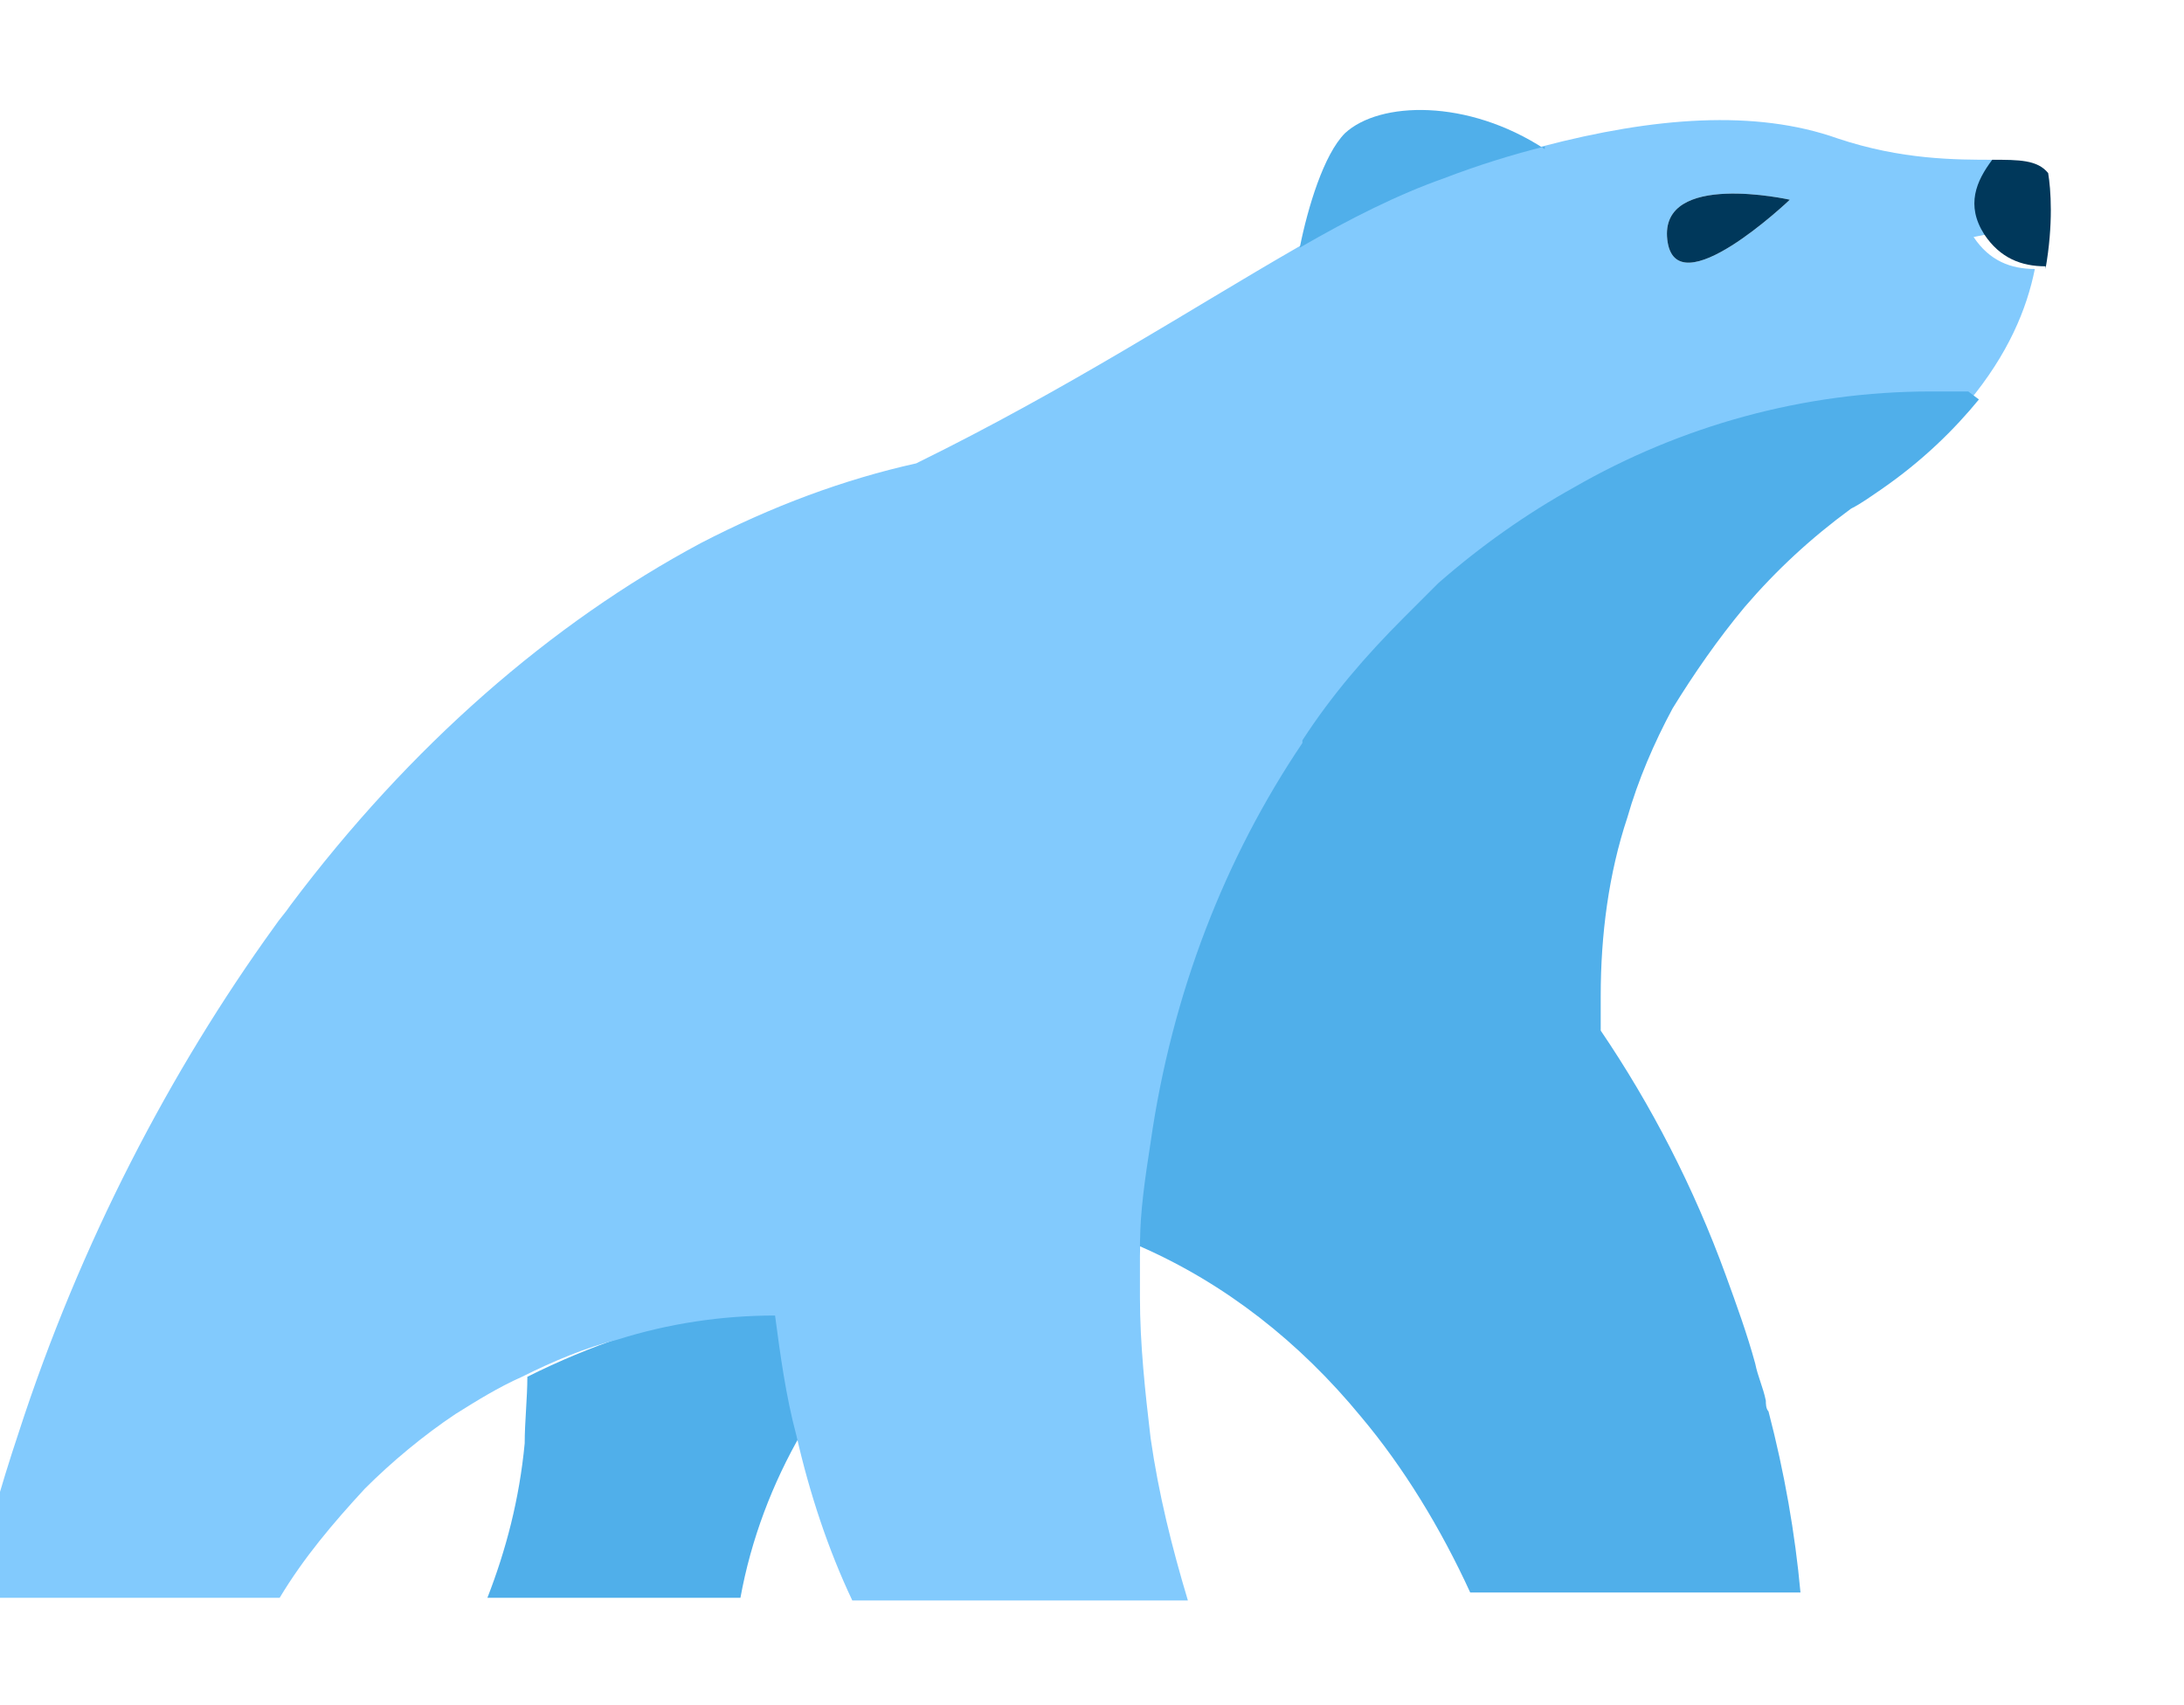
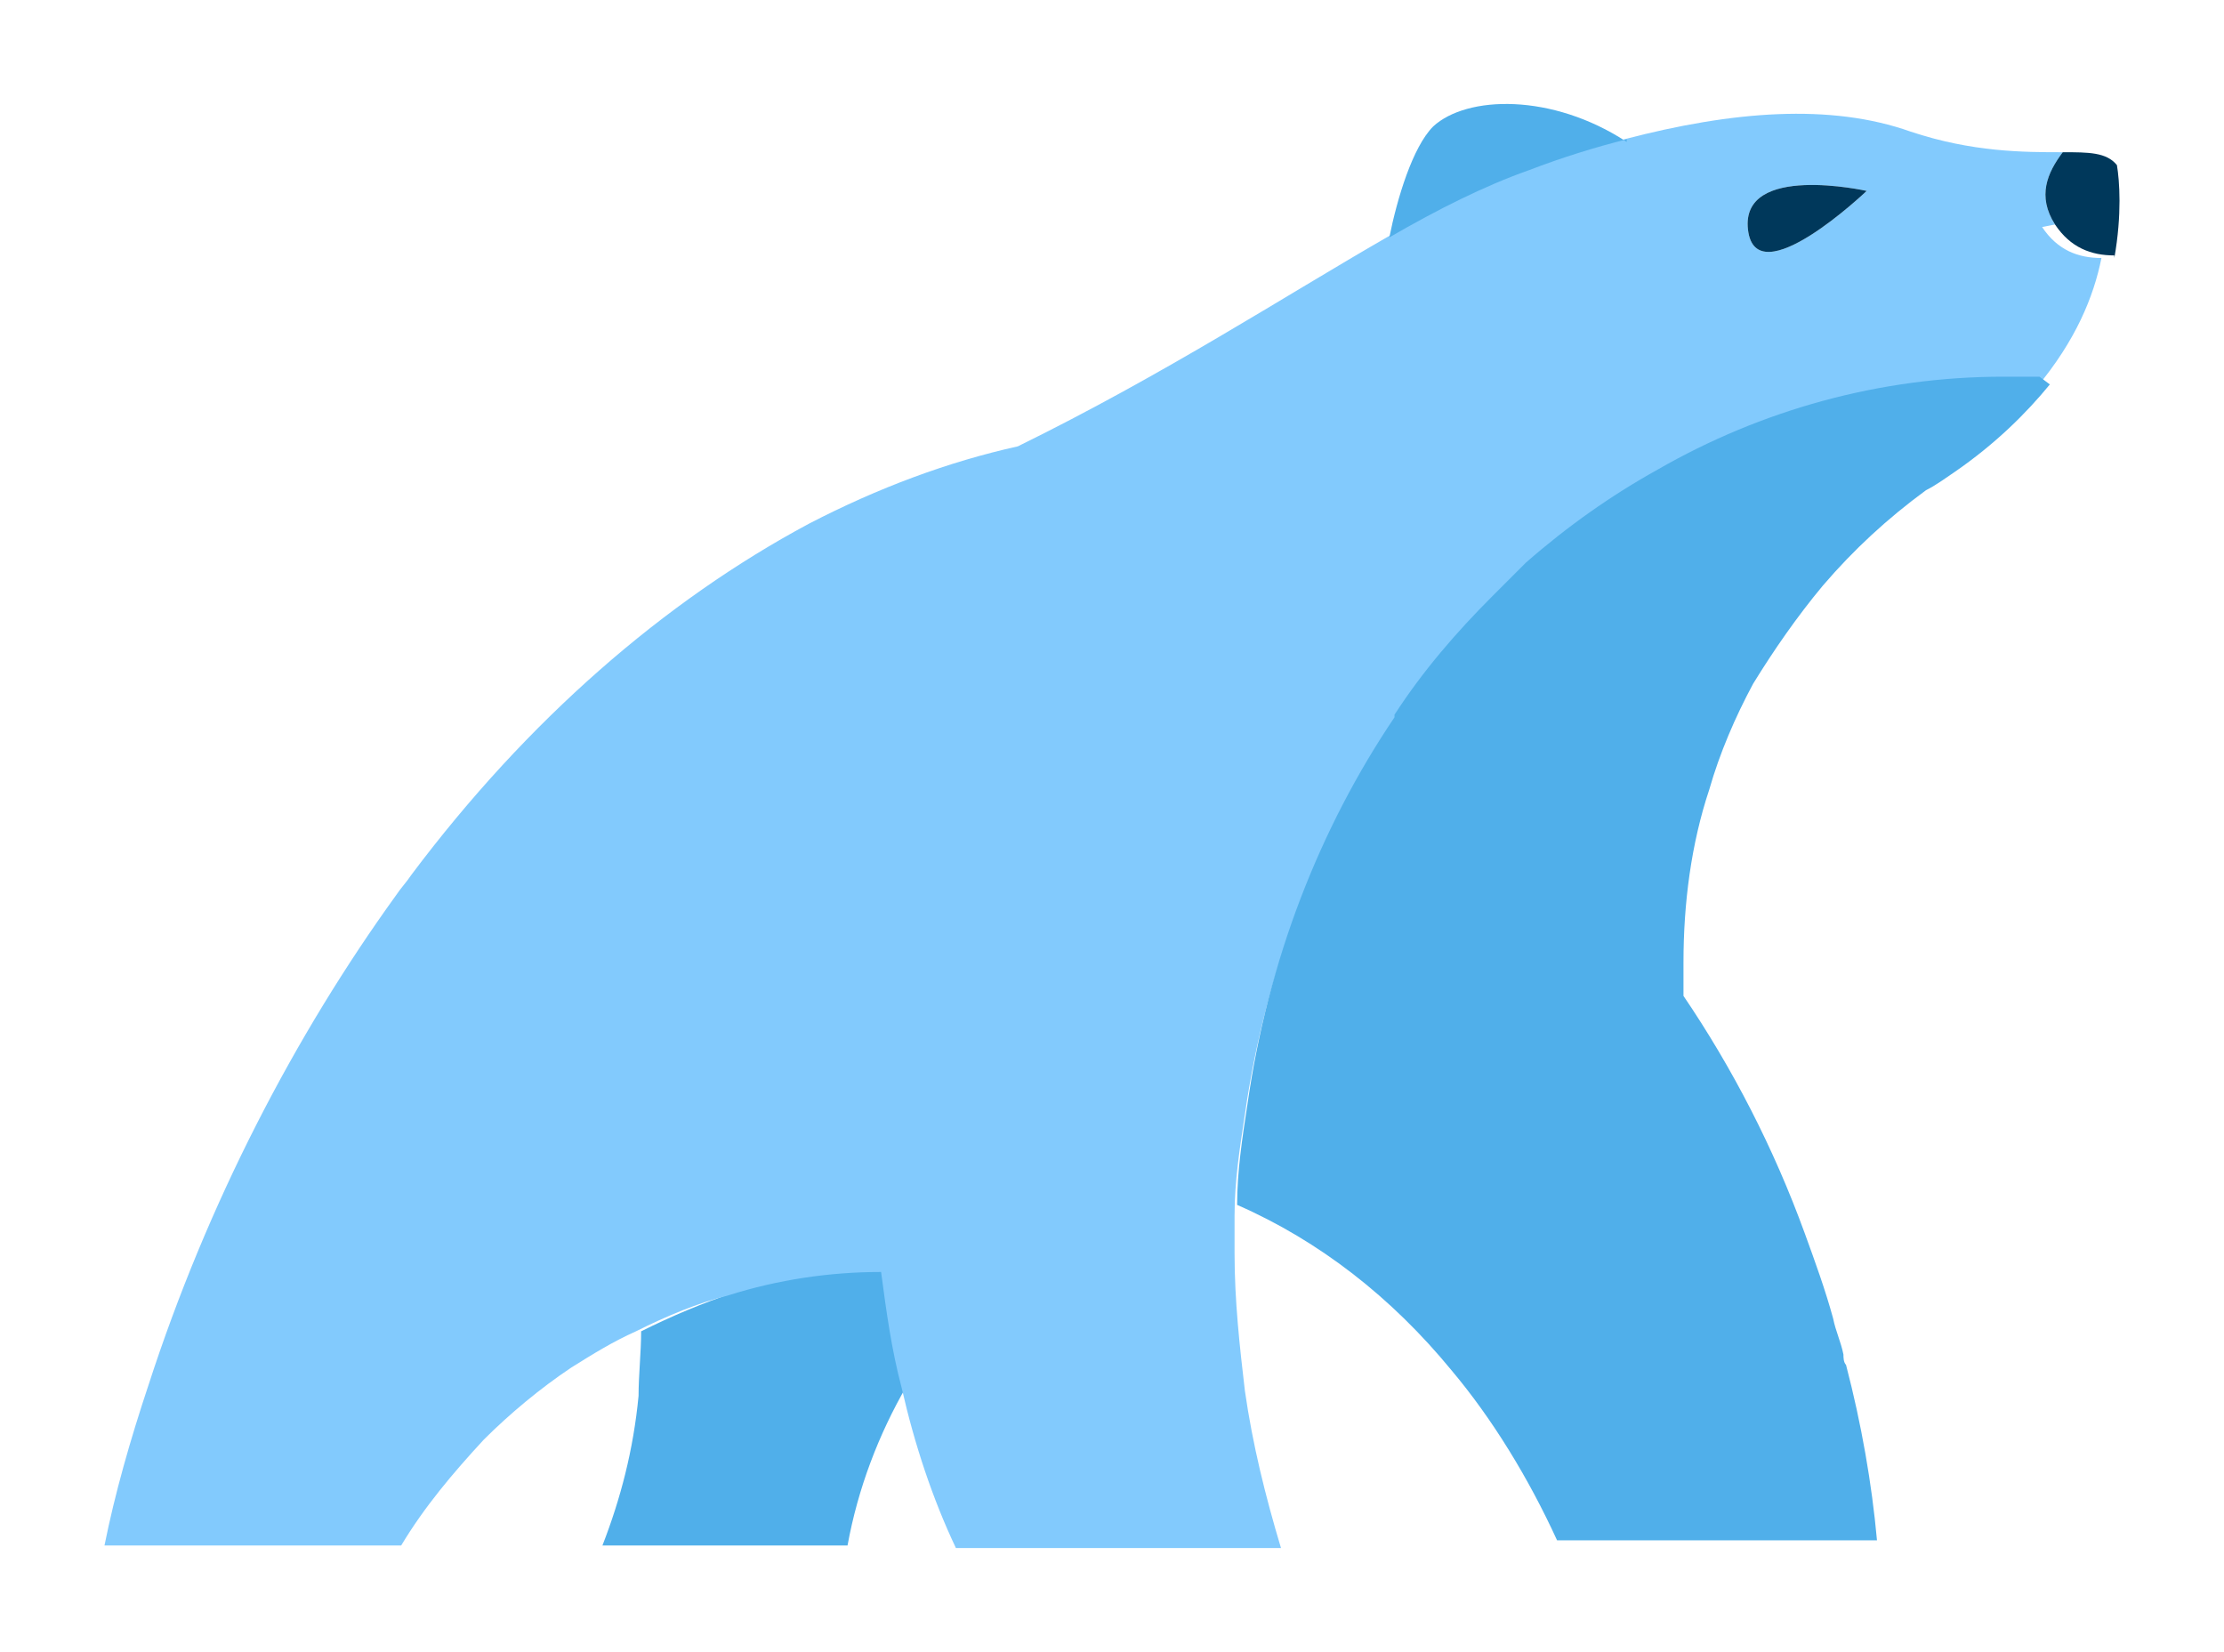
- <svg xmlns="http://www.w3.org/2000/svg" viewBox="112 168 82 64" width="410" height="320">
-   <g transform="translate(560 0)">
-     <path fill="#50AFEA" d="M-417.9,221.8c-1.1,1.9-1.9,4-2.3,6.2h-9.5c.7-1.8,1.2-3.7,1.4-5.8,0-.8.1-1.7.1-2.5h0c1.2-.6,2.4-1.1,3.6-1.5,1.9-.6,3.9-.9,5.9-.9.2,1.5.4,3,.8,4.5Z" />
-     <path fill="#82CAFD" d="M-373.4,176.8c-.7-1.1-.3-2,.3-2.8-1.5,0-3.5,0-5.9-.8-3.1-1.1-6.9-.8-11.1.3-1.2.3-2.5.7-3.8,1.2-1.7.6-3.5,1.5-5.4,2.6-4,2.3-8.6,5.3-14.3,8.1h0c-2.7.6-5.4,1.6-8.1,3-5.6,3-10.9,7.6-15.4,13.6-.2.3-.4.5-.6.8-3.9,5.4-7.3,11.9-9.6,19-.7,2.1-1.3,4.2-1.7,6.2h11.5c.9-1.5,2-2.8,3.2-4.1,1-1,2.2-2,3.4-2.8.8-.5,1.6-1,2.5-1.4,1.2-.6,2.4-1.1,3.6-1.4,1.9-.6,3.9-.9,5.9-.9.2,1.5.4,3,.8,4.5.5,2.2,1.2,4.3,2.1,6.2h12.6c-.6-2-1.1-4-1.4-6.1-.2-1.7-.4-3.5-.4-5.3s0-1,0-1.5c0-1.3.2-2.6.4-3.9.8-5.6,2.8-10.7,5.7-15,0,0,0,0,0-.1,1.1-1.7,2.4-3.2,3.8-4.6.4-.4.9-.9,1.3-1.3,1.6-1.4,3.3-2.6,5.1-3.6,4-2.3,8.6-3.6,13.4-3.6s1,0,1.4,0c1.5-1.8,2.2-3.5,2.5-5-.9,0-1.7-.3-2.3-1.2ZM-385.4,177c-.3-2.6,4.6-1.5,4.6-1.5,0,0-4.3,4.1-4.6,1.5Z" />
-     <path fill="#50AFEA" d="M-373.7,183c-.9,1.1-2.1,2.3-3.7,3.4,0,0,0,0,0,0-.3.2-.7.5-1.1.7,0,0,0,0,0,0-1.5,1.1-2.8,2.3-4,3.7-1,1.2-1.9,2.5-2.7,3.8-.7,1.3-1.3,2.7-1.7,4.1h0c-.7,2.1-1,4.4-1,6.7s0,.9,0,1.3c1.9,2.8,3.5,5.9,4.7,9.2.4,1.1.8,2.2,1.1,3.3.1.5.3.9.4,1.4,0,.1,0,.3.1.4h0c.6,2.3,1,4.6,1.2,6.8h-12.4c-1.1-2.4-2.5-4.7-4.1-6.6-2.3-2.8-5.1-5-8.3-6.4,0-1.3.2-2.6.4-3.9.8-5.6,2.8-10.7,5.7-15,0,0,0,0,0-.1,1.1-1.7,2.4-3.2,3.8-4.6.4-.4.9-.9,1.3-1.3,1.6-1.4,3.3-2.6,5.1-3.6,4-2.3,8.6-3.6,13.4-3.6s1,0,1.4,0Z" />
-     <path fill="#50AFEA" d="M-390,173.5c-1.2.3-2.5.7-3.8,1.2-1.7.6-3.5,1.5-5.4,2.6.3-1.5.9-3.5,1.7-4.3,1.3-1.2,4.6-1.3,7.5.6Z" />
-     <path fill="#00385B" d="M-371.2,178c-.9,0-1.7-.3-2.3-1.2-.7-1.1-.3-2,.3-2.8,1,0,1.7,0,2.1.5.1.6.2,1.9-.1,3.6Z" />
-     <path fill="#00385B" d="M-380.8,175.5s-4.3,4.1-4.6,1.5c-.3-2.6,4.6-1.5,4.6-1.5Z" />
+ <svg xmlns="http://www.w3.org/2000/svg" viewBox="236.7 152.3 86.1 64" width="431" height="320">
+   <g>
+     <path fill="#50AFEA" d="M271.8,206c-1.1,1.9-1.9,4-2.3,6.2h-9.5c.7-1.8,1.2-3.7,1.4-5.8,0-.8.1-1.7.1-2.5h0c1.2-.6,2.4-1.1,3.6-1.5,1.9-.6,3.9-.9,5.9-.9.2,1.5.4,3,.8,4.5Z" />
+     <path fill="#82CAFD" d="M316.3,161c-.7-1.1-.3-2,.3-2.8-1.5,0-3.5,0-5.9-.8-3.1-1.1-6.9-.8-11.1.3-1.2.3-2.5.7-3.8,1.2-1.7.6-3.5,1.5-5.4,2.6-4,2.3-8.6,5.3-14.3,8.1h0c-2.7.6-5.4,1.6-8.1,3-5.6,3-10.9,7.6-15.4,13.6-.2.3-.4.5-.6.8-3.9,5.4-7.3,11.9-9.6,19-.7,2.1-1.3,4.2-1.7,6.2h11.5c.9-1.5,2-2.8,3.2-4.1,1-1,2.2-2,3.4-2.8.8-.5,1.6-1,2.5-1.4,1.2-.6,2.4-1.1,3.6-1.4,1.9-.6,3.9-.9,5.9-.9.2,1.5.4,3,.8,4.5.5,2.2,1.2,4.3,2.1,6.2h12.6c-.6-2-1.1-4-1.4-6.1-.2-1.7-.4-3.5-.4-5.3s0-1,0-1.5c0-1.3.2-2.6.4-3.9.8-5.6,2.8-10.7,5.7-15,0,0,0,0,0-.1,1.1-1.7,2.4-3.2,3.8-4.6.4-.4.9-.9,1.3-1.3,1.6-1.4,3.3-2.6,5.1-3.6,4-2.3,8.6-3.6,13.4-3.6s1,0,1.4,0c1.5-1.8,2.2-3.5,2.5-5-.9,0-1.7-.3-2.3-1.2ZM304.4,161.2c-.3-2.6,4.6-1.5,4.6-1.5,0,0-4.3,4.1-4.6,1.5Z" />
+     <path fill="#50AFEA" d="M316.1,167.2c-.9,1.1-2.1,2.3-3.7,3.4,0,0,0,0,0,0-.3.2-.7.5-1.1.7,0,0,0,0,0,0-1.5,1.1-2.8,2.3-4,3.7-1,1.2-1.9,2.5-2.7,3.8-.7,1.3-1.3,2.7-1.7,4.1h0c-.7,2.1-1,4.4-1,6.7s0,.9,0,1.3c1.9,2.8,3.5,5.9,4.7,9.2.4,1.1.8,2.2,1.1,3.3.1.5.3.9.4,1.4,0,.1,0,.3.1.4h0c.6,2.3,1,4.6,1.2,6.8h-12.4c-1.1-2.4-2.5-4.7-4.1-6.6-2.3-2.8-5.1-5-8.3-6.4,0-1.3.2-2.6.4-3.9.8-5.6,2.8-10.7,5.7-15,0,0,0,0,0-.1,1.1-1.7,2.4-3.2,3.8-4.6.4-.4.9-.9,1.3-1.3,1.6-1.4,3.3-2.6,5.1-3.6,4-2.3,8.6-3.6,13.4-3.6s1,0,1.4,0Z" />
+     <path fill="#50AFEA" d="M299.7,157.7c-1.2.3-2.5.7-3.8,1.2-1.7.6-3.5,1.5-5.4,2.6.3-1.5.9-3.5,1.7-4.3,1.3-1.2,4.6-1.3,7.5.6Z" />
+     <path fill="#00385B" d="M318.6,162.2c-.9,0-1.7-.3-2.3-1.2-.7-1.1-.3-2,.3-2.8,1,0,1.7,0,2.1.5.1.6.2,1.9-.1,3.6Z" />
+     <path fill="#00385B" d="M309,159.7s-4.3,4.1-4.6,1.5c-.3-2.6,4.6-1.5,4.6-1.5Z" />
  </g>
</svg>
